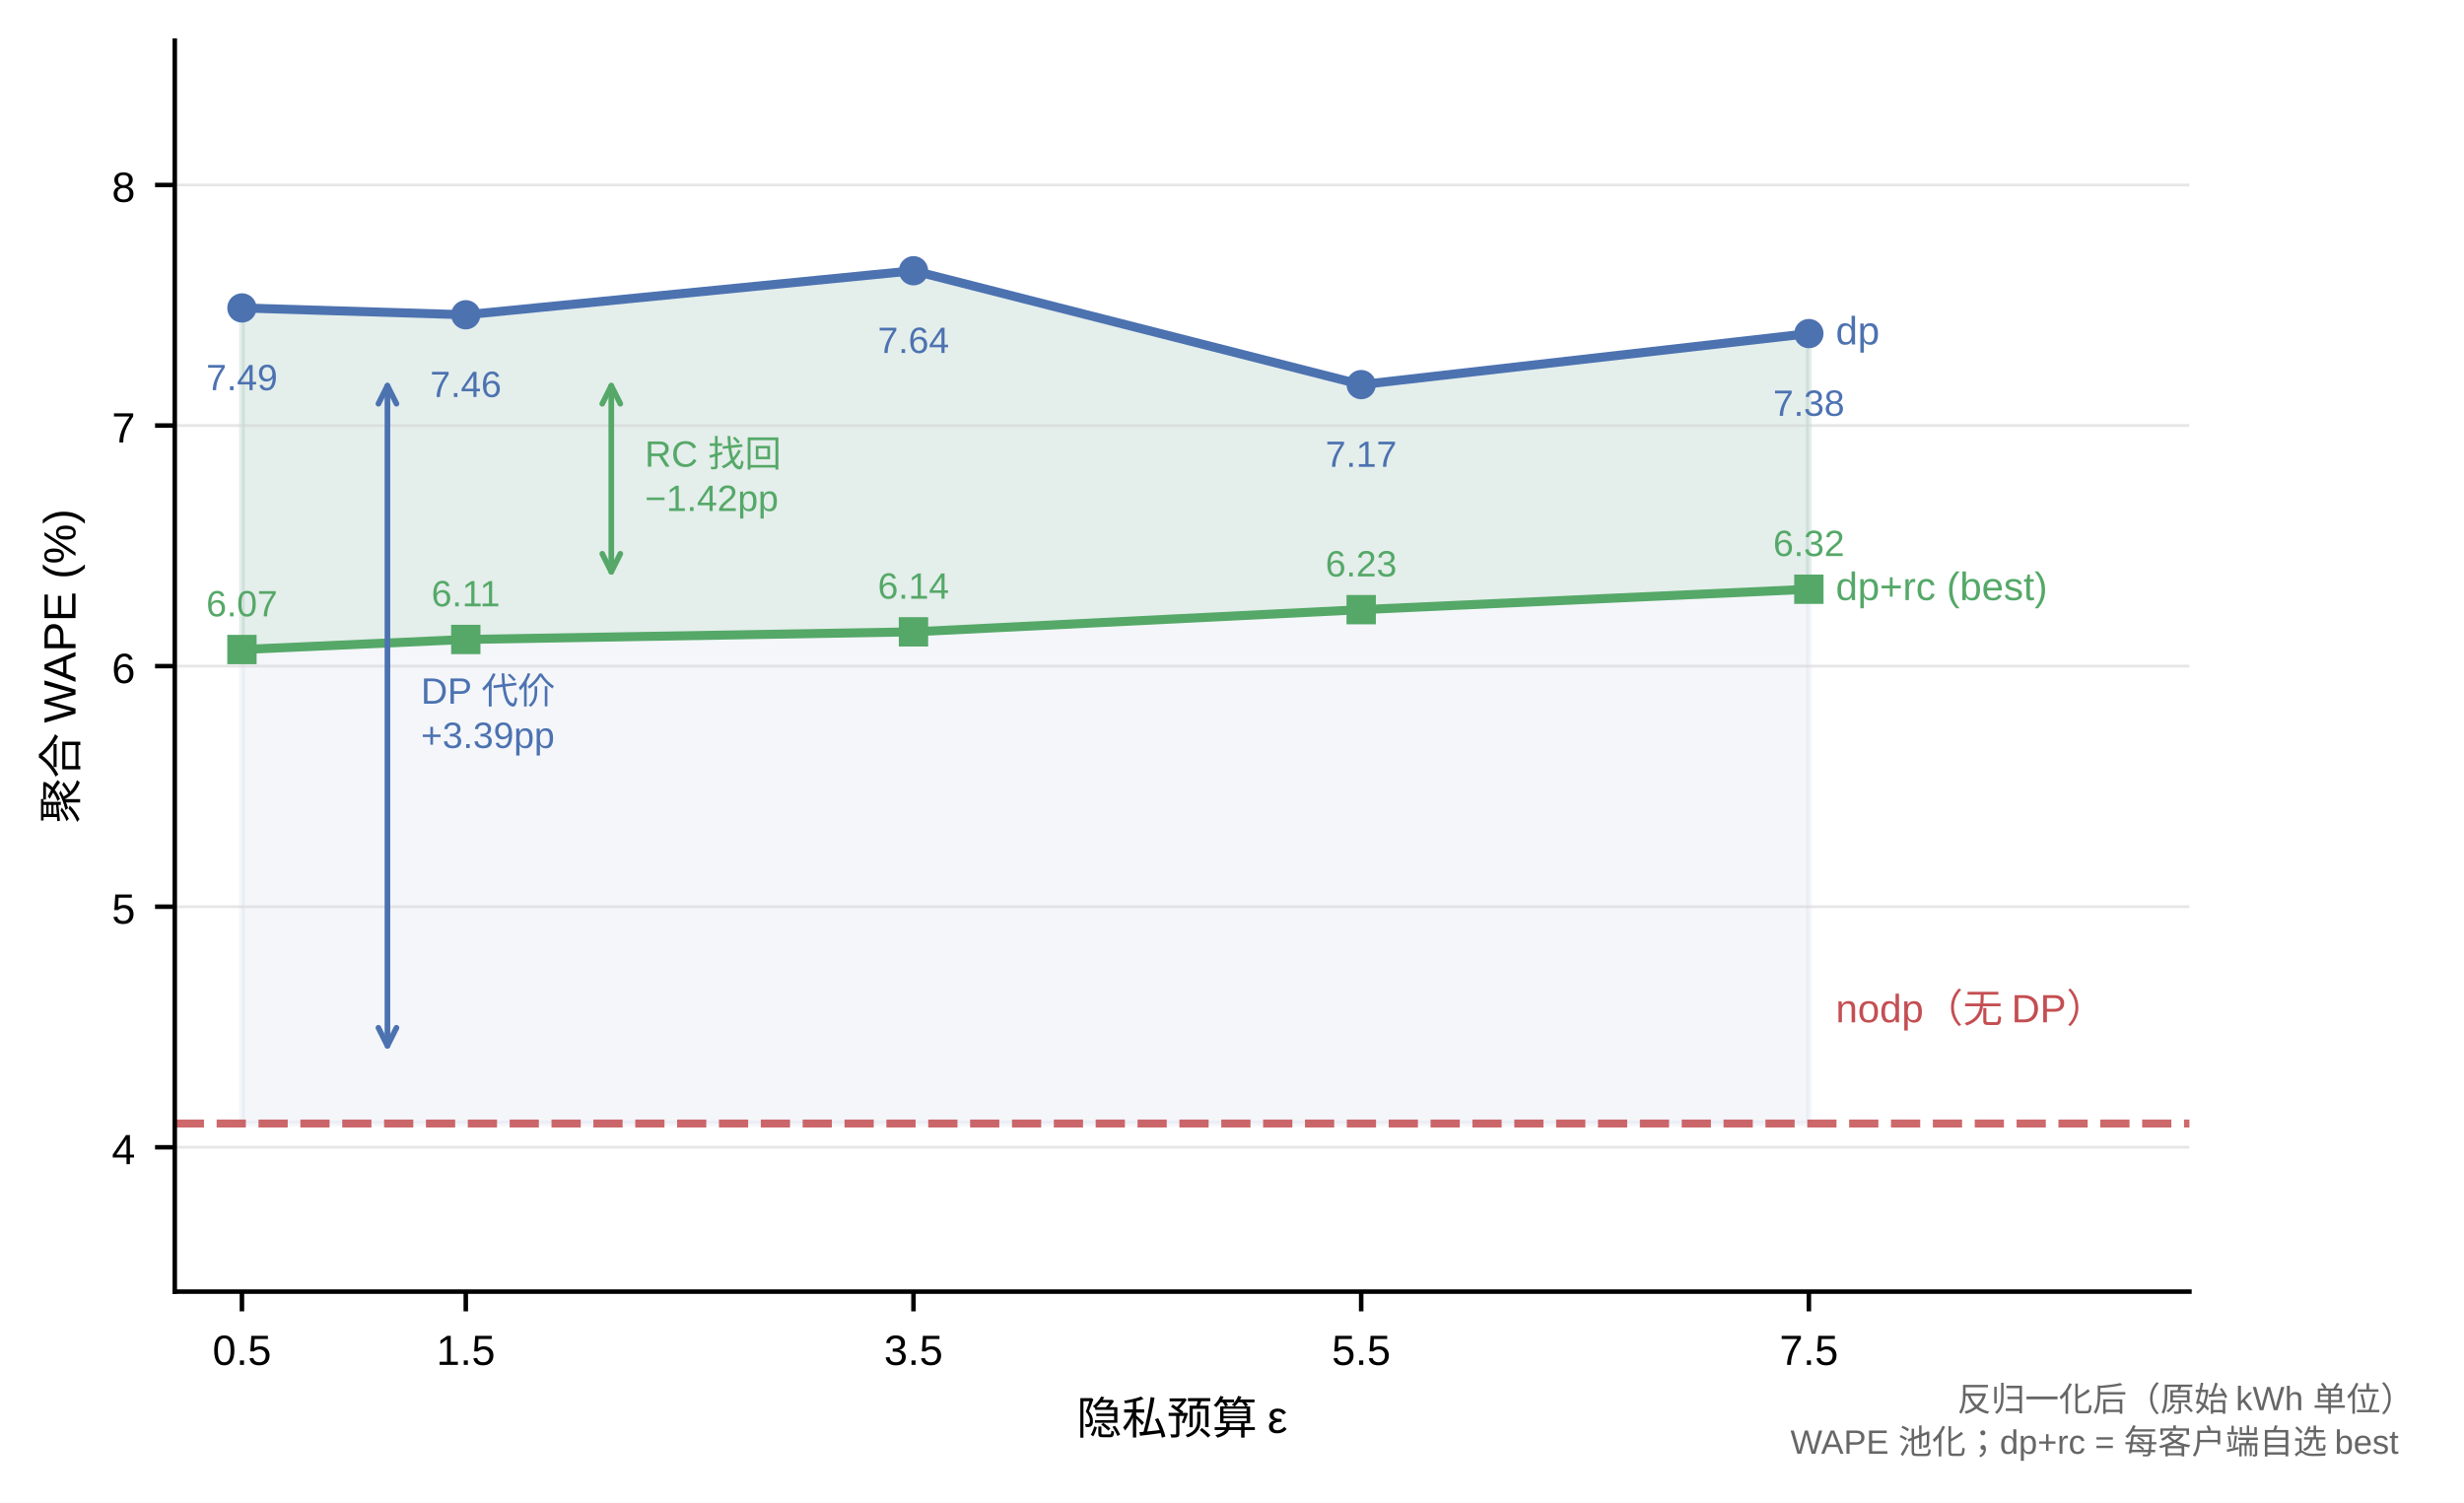
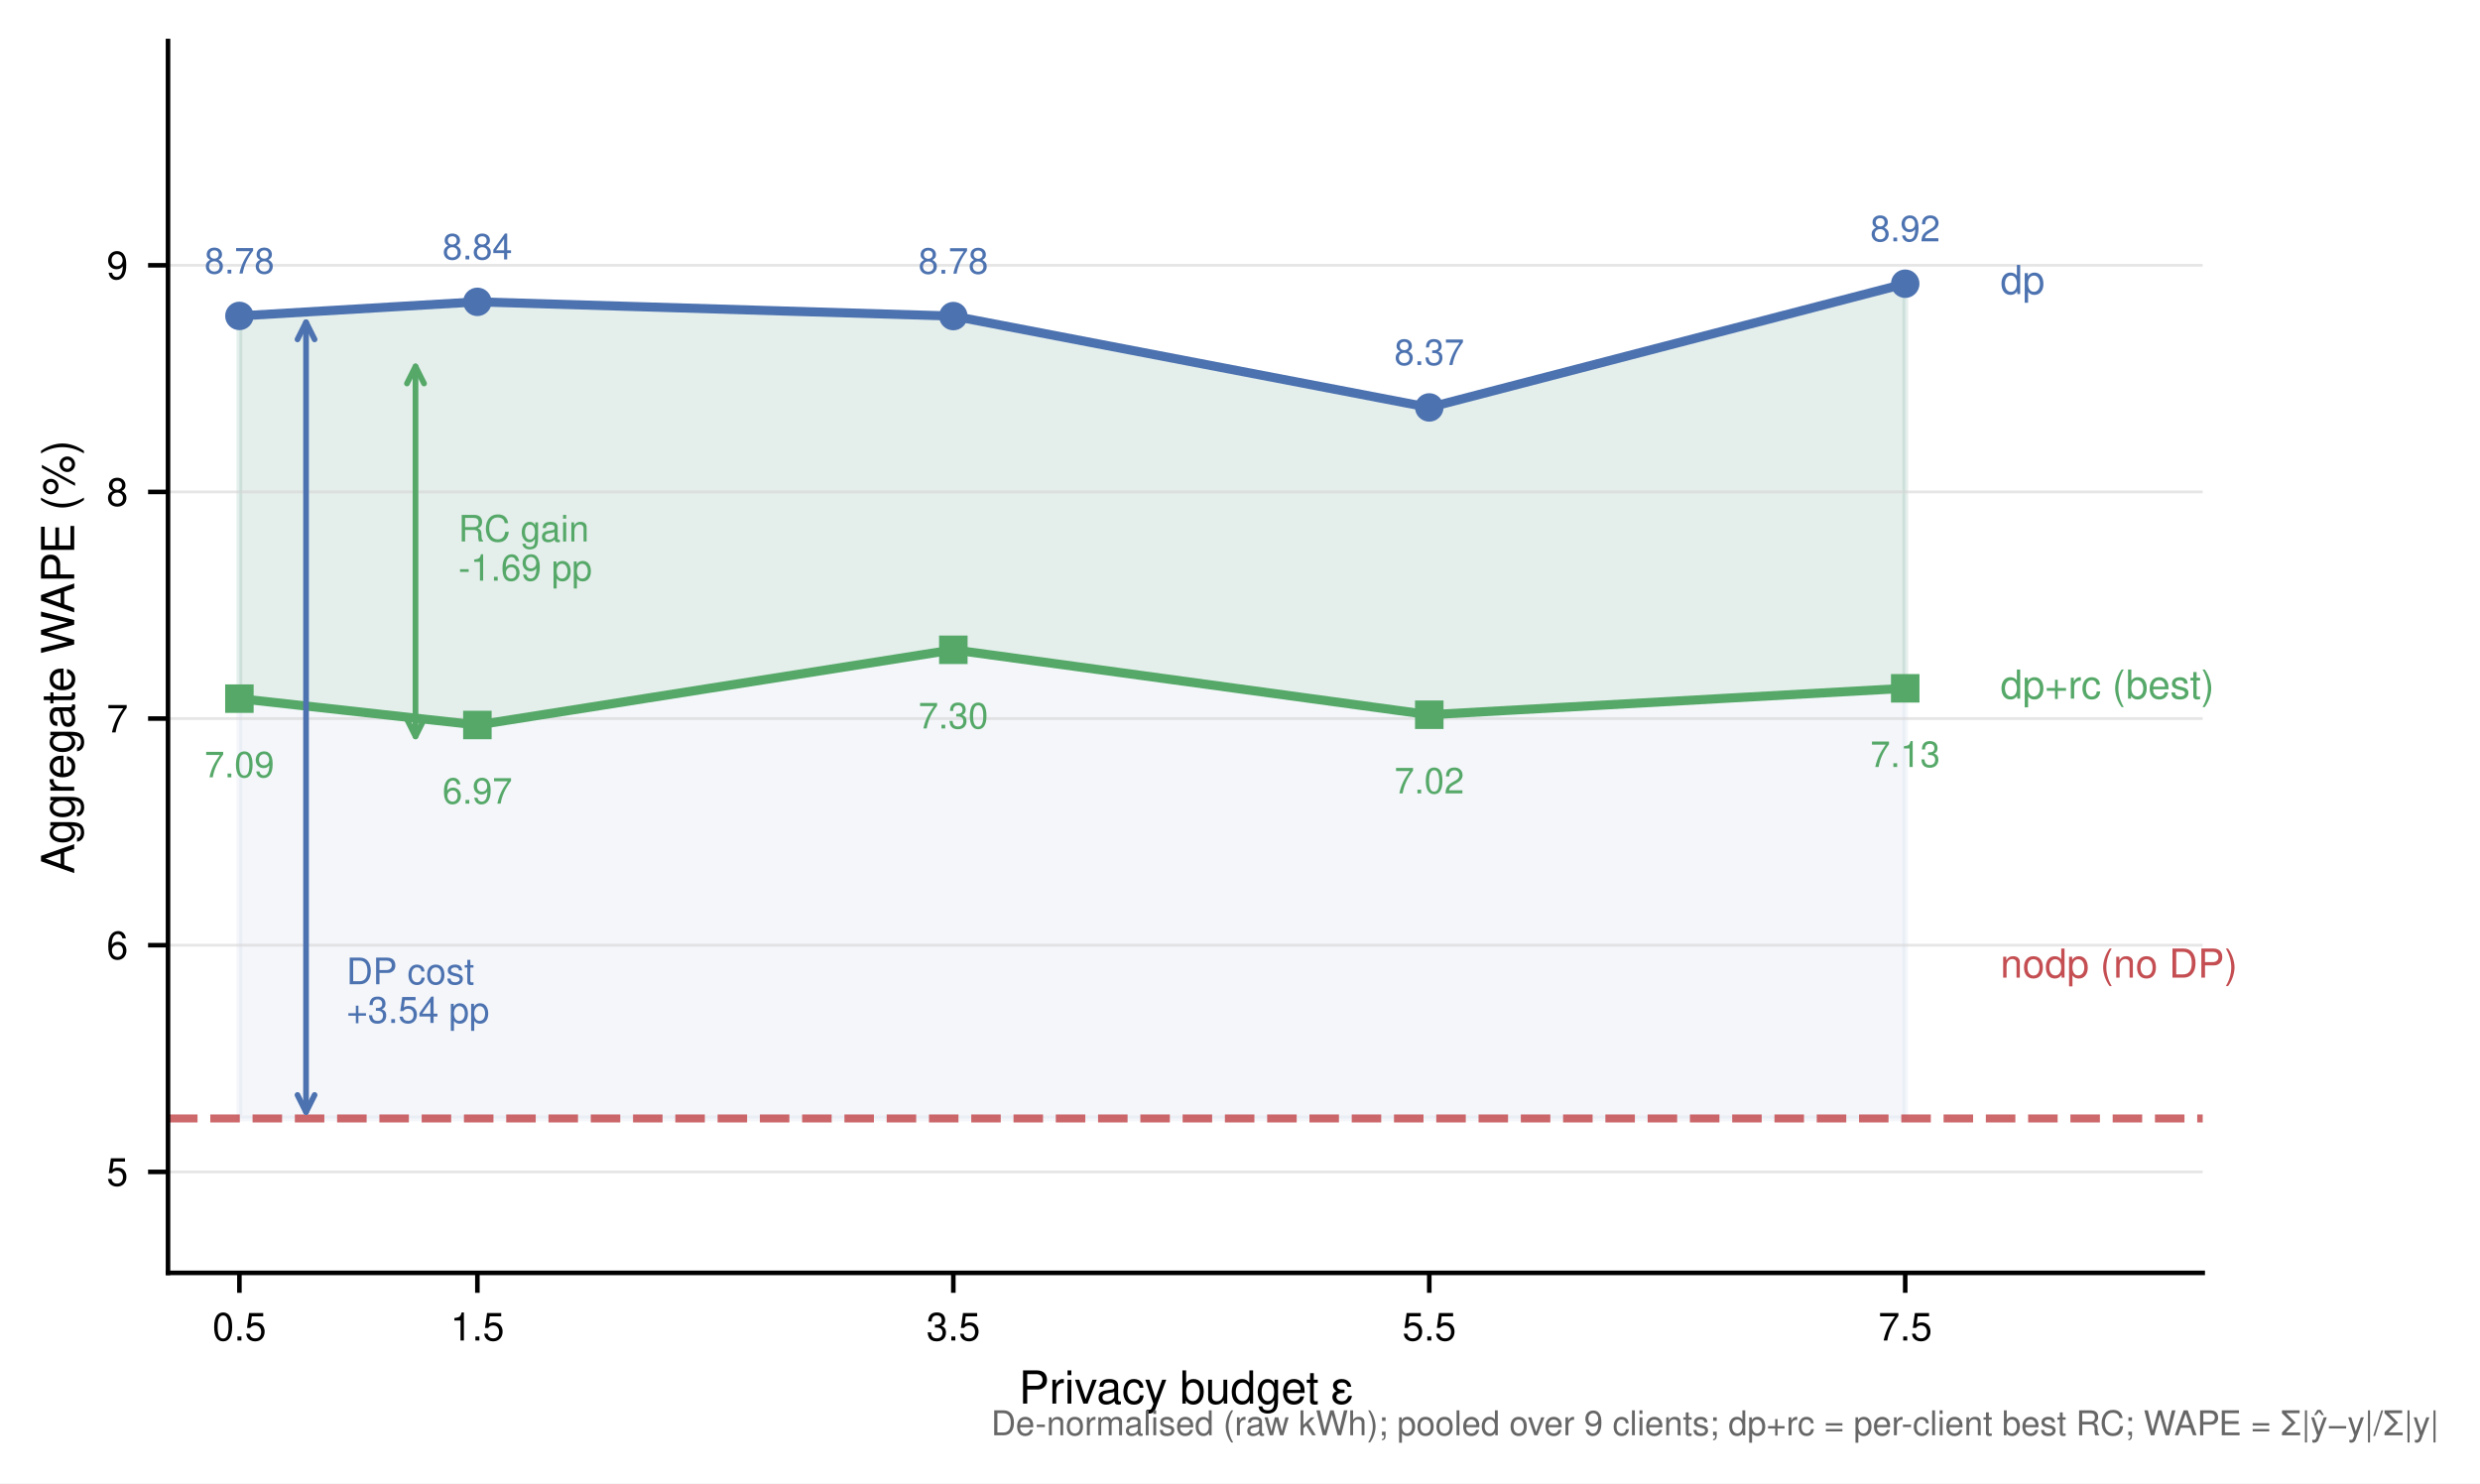
- <svg xmlns="http://www.w3.org/2000/svg" xmlns:xlink="http://www.w3.org/1999/xlink" width="436.774pt" height="266.4pt" viewBox="0 0 436.774 266.4" version="1.1">
+ <svg xmlns="http://www.w3.org/2000/svg" xmlns:xlink="http://www.w3.org/1999/xlink" width="435.281pt" height="260.381pt" viewBox="0 0 435.281 260.381" version="1.1">
  <defs>
    <style type="text/css">*{stroke-linejoin: round; stroke-linecap: butt}</style>
  </defs>
  <g id="figure_1">
    <g id="patch_1">
-       <path d="M 0 266.4  L 436.774 266.4  L 436.774 0  L 0 0  z " style="fill: #ffffff" />
+       <path d="M 0 260.381  L 435.281 260.381  L 435.281 0  L 0 0  z " style="fill: #ffffff" />
    </g>
    <g id="axes_1">
      <g id="patch_2">
-         <path d="M 30.982 228.96  L 388.102 228.96  L 388.102 7.2  L 30.982 7.2  z " style="fill: #ffffff" />
-       </g>
-       <g id="FillBetweenPolyCollection_1">
-         <defs>
-           <path id="m75c7fd6b73" d="M 42.886 -211.813  L 42.886 -67.237  L 82.566 -67.237  L 161.926 -67.237  L 241.286 -67.237  L 320.646 -67.237  L 320.646 -207.266  L 320.646 -207.266  L 241.286 -198.222  L 161.926 -218.406  L 82.566 -210.602  L 42.886 -211.813  z " style="stroke: #4c72b0; stroke-opacity: 0.06" />
-         </defs>
-         <g clip-path="url(#pf019c1663c)">
-           <use xlink:href="#m75c7fd6b73" x="0" y="266.4" style="fill: #4c72b0; fill-opacity: 0.06; stroke: #4c72b0; stroke-opacity: 0.06" />
-         </g>
-       </g>
-       <g id="FillBetweenPolyCollection_2">
-         <defs>
-           <path id="m3855eeb194" d="M 42.886 -151.26  L 42.886 -211.813  L 82.566 -210.602  L 161.926 -218.406  L 241.286 -198.222  L 320.646 -207.266  L 320.646 -161.949  L 320.646 -161.949  L 241.286 -158.328  L 161.926 -154.396  L 82.566 -153.045  L 42.886 -151.26  z " style="stroke: #55a868; stroke-opacity: 0.1" />
-         </defs>
-         <g clip-path="url(#pf019c1663c)">
-           <use xlink:href="#m3855eeb194" x="0" y="266.4" style="fill: #55a868; fill-opacity: 0.1; stroke: #55a868; stroke-opacity: 0.1" />
-         </g>
-       </g>
-       <g id="line2d_1">
-         <path d="M 30.982 199.163  L 388.102 199.163  " clip-path="url(#pf019c1663c)" style="fill: none; stroke-dasharray: 5.18,2.24; stroke-dashoffset: 0; stroke: #c44e52; stroke-opacity: 0.85; stroke-width: 1.4" />
+         <path d="M 29.489 223.416  L 386.609 223.416  L 386.609 7.2  L 29.489 7.2  z " style="fill: #ffffff" />
+       </g>
+       <g id="PolyCollection_1">
+         <defs>
+           <path id="mf33b8a2136" d="M 42.019 -204.932  L 42.019 -64.073  L 83.788 -64.073  L 167.325 -64.073  L 250.862 -64.073  L 334.398 -64.073  L 334.398 -210.582  L 334.398 -210.582  L 250.862 -188.869  L 167.325 -204.901  L 83.788 -207.4  L 42.019 -204.932  z " style="stroke: #4c72b0; stroke-opacity: 0.06" />
+         </defs>
+         <g clip-path="url(#p8ea507391c)">
+           <use xlink:href="#mf33b8a2136" x="0" y="260.381" style="fill: #4c72b0; fill-opacity: 0.06; stroke: #4c72b0; stroke-opacity: 0.06" />
+         </g>
+       </g>
+       <g id="PolyCollection_2">
+         <defs>
+           <path id="md1d3a70222" d="M 42.019 -137.754  L 42.019 -204.932  L 83.788 -207.4  L 167.325 -204.901  L 250.862 -188.869  L 334.398 -210.582  L 334.398 -139.565  L 334.398 -139.565  L 250.862 -134.928  L 167.325 -146.327  L 83.788 -133.131  L 42.019 -137.754  z " style="stroke: #55a868; stroke-opacity: 0.1" />
+         </defs>
+         <g clip-path="url(#p8ea507391c)">
+           <use xlink:href="#md1d3a70222" x="0" y="260.381" style="fill: #55a868; fill-opacity: 0.1; stroke: #55a868; stroke-opacity: 0.1" />
+         </g>
      </g>
      <g id="matplotlib.axis_1">
        <g id="xtick_1">
+           <g id="line2d_1">
+             <defs>
+               <path id="m22a931dcec" d="M 0 0  L 0 3.5  " style="stroke: #000000; stroke-width: 0.8" />
+             </defs>
+             <g>
+               <use xlink:href="#m22a931dcec" x="42.019" y="223.416" style="stroke: #000000; stroke-width: 0.8" />
+             </g>
+           </g>
+           <g id="text_1">
+             <text style="font: 6.8px 'Helvetica', 'Arial', 'DejaVu Sans', sans-serif; text-anchor: middle" x="42.019" y="235.283" transform="rotate(-0 42.01946 235.2833)">0.5</text>
+           </g>
+         </g>
+         <g id="xtick_2">
          <g id="line2d_2">
-             <defs>
-               <path id="mce2032672f" d="M 0 0  L 0 3.5  " style="stroke: #000000; stroke-width: 0.8" />
-             </defs>
-             <g>
-               <use xlink:href="#mce2032672f" x="42.886" y="228.96" style="stroke: #000000; stroke-width: 0.8" />
-             </g>
-           </g>
-           <g id="text_1">
-             <text style="font-size: 7.5px; font-family: 'Microsoft YaHei', 'Arial', 'SimHei', 'DejaVu Sans', sans-serif; text-anchor: middle" x="42.886" y="241.955" transform="rotate(-0 42.8858 241.9553)">0.5</text>
-           </g>
-         </g>
-         <g id="xtick_2">
+             <g>
+               <use xlink:href="#m22a931dcec" x="83.788" y="223.416" style="stroke: #000000; stroke-width: 0.8" />
+             </g>
+           </g>
+           <g id="text_2">
+             <text style="font: 6.8px 'Helvetica', 'Arial', 'DejaVu Sans', sans-serif; text-anchor: middle" x="83.788" y="235.283" transform="rotate(-0 83.78789 235.2833)">1.5</text>
+           </g>
+         </g>
+         <g id="xtick_3">
          <g id="line2d_3">
            <g>
-               <use xlink:href="#mce2032672f" x="82.566" y="228.96" style="stroke: #000000; stroke-width: 0.8" />
-             </g>
-           </g>
-           <g id="text_2">
-             <text style="font-size: 7.5px; font-family: 'Microsoft YaHei', 'Arial', 'SimHei', 'DejaVu Sans', sans-serif; text-anchor: middle" x="82.566" y="241.955" transform="rotate(-0 82.5658 241.9553)">1.5</text>
-           </g>
-         </g>
-         <g id="xtick_3">
+               <use xlink:href="#m22a931dcec" x="167.325" y="223.416" style="stroke: #000000; stroke-width: 0.8" />
+             </g>
+           </g>
+           <g id="text_3">
+             <text style="font: 6.8px 'Helvetica', 'Arial', 'DejaVu Sans', sans-serif; text-anchor: middle" x="167.325" y="235.283" transform="rotate(-0 167.3247 235.2833)">3.5</text>
+           </g>
+         </g>
+         <g id="xtick_4">
          <g id="line2d_4">
            <g>
-               <use xlink:href="#mce2032672f" x="161.926" y="228.96" style="stroke: #000000; stroke-width: 0.8" />
-             </g>
-           </g>
-           <g id="text_3">
-             <text style="font-size: 7.5px; font-family: 'Microsoft YaHei', 'Arial', 'SimHei', 'DejaVu Sans', sans-serif; text-anchor: middle" x="161.926" y="241.955" transform="rotate(-0 161.9258 241.9553)">3.5</text>
-           </g>
-         </g>
-         <g id="xtick_4">
+               <use xlink:href="#m22a931dcec" x="250.862" y="223.416" style="stroke: #000000; stroke-width: 0.8" />
+             </g>
+           </g>
+           <g id="text_4">
+             <text style="font: 6.8px 'Helvetica', 'Arial', 'DejaVu Sans', sans-serif; text-anchor: middle" x="250.862" y="235.283" transform="rotate(-0 250.8616 235.2833)">5.5</text>
+           </g>
+         </g>
+         <g id="xtick_5">
          <g id="line2d_5">
            <g>
-               <use xlink:href="#mce2032672f" x="241.286" y="228.96" style="stroke: #000000; stroke-width: 0.8" />
-             </g>
-           </g>
-           <g id="text_4">
-             <text style="font-size: 7.5px; font-family: 'Microsoft YaHei', 'Arial', 'SimHei', 'DejaVu Sans', sans-serif; text-anchor: middle" x="241.286" y="241.955" transform="rotate(-0 241.2858 241.9553)">5.5</text>
-           </g>
-         </g>
-         <g id="xtick_5">
-           <g id="line2d_6">
-             <g>
-               <use xlink:href="#mce2032672f" x="320.646" y="228.96" style="stroke: #000000; stroke-width: 0.8" />
+               <use xlink:href="#m22a931dcec" x="334.398" y="223.416" style="stroke: #000000; stroke-width: 0.8" />
            </g>
          </g>
          <g id="text_5">
-             <text style="font-size: 7.5px; font-family: 'Microsoft YaHei', 'Arial', 'SimHei', 'DejaVu Sans', sans-serif; text-anchor: middle" x="320.646" y="241.955" transform="rotate(-0 320.6458 241.9553)">7.5</text>
+             <text style="font: 6.8px 'Helvetica', 'Arial', 'DejaVu Sans', sans-serif; text-anchor: middle" x="334.398" y="235.283" transform="rotate(-0 334.3984 235.2833)">7.5</text>
          </g>
        </g>
        <g id="text_6">
-           <text style="font-size: 8px; font-family: 'Microsoft YaHei', 'Arial', 'SimHei', 'DejaVu Sans', sans-serif; text-anchor: middle" x="209.542" y="254.215" transform="rotate(-0 209.5418 254.2148)">隐私预算 ε</text>
+           <text style="font: 8px 'Helvetica', 'Arial', 'DejaVu Sans', sans-serif; text-anchor: middle" x="208.049" y="246.361" transform="rotate(-0 208.0489 246.3611)">Privacy budget ε</text>
        </g>
      </g>
      <g id="matplotlib.axis_2">
        <g id="ytick_1">
+           <g id="line2d_6">
+             <path d="M 29.489 205.686  L 386.609 205.686  " clip-path="url(#p8ea507391c)" style="fill: none; stroke: #d6d6d6; stroke-opacity: 0.6; stroke-width: 0.5; stroke-linecap: square" />
+           </g>
          <g id="line2d_7">
-             <path d="M 30.982 203.372  L 388.102 203.372  " clip-path="url(#pf019c1663c)" style="fill: none; stroke: #d6d6d6; stroke-opacity: 0.6; stroke-width: 0.5; stroke-linecap: square" />
-           </g>
+             <defs>
+               <path id="m2bd02adcf9" d="M 0 0  L -3.5 0  " style="stroke: #000000; stroke-width: 0.8" />
+             </defs>
+             <g>
+               <use xlink:href="#m2bd02adcf9" x="29.489" y="205.686" style="stroke: #000000; stroke-width: 0.8" />
+             </g>
+           </g>
+           <g id="text_7">
+             <text style="font: 6.8px 'Helvetica', 'Arial', 'DejaVu Sans', sans-serif; text-anchor: end" x="22.489" y="208.119" transform="rotate(-0 22.48894 208.1195)">5</text>
+           </g>
+         </g>
+         <g id="ytick_2">
          <g id="line2d_8">
-             <defs>
-               <path id="m10b17f564d" d="M 0 0  L -3.5 0  " style="stroke: #000000; stroke-width: 0.8" />
-             </defs>
-             <g>
-               <use xlink:href="#m10b17f564d" x="30.982" y="203.372" style="stroke: #000000; stroke-width: 0.8" />
-             </g>
-           </g>
-           <g id="text_7">
-             <text style="font-size: 7.5px; font-family: 'Microsoft YaHei', 'Arial', 'SimHei', 'DejaVu Sans', sans-serif; text-anchor: end" x="23.982" y="206.37" transform="rotate(-0 23.9818 206.37)">4</text>
-           </g>
-         </g>
-         <g id="ytick_2">
+             <path d="M 29.489 165.904  L 386.609 165.904  " clip-path="url(#p8ea507391c)" style="fill: none; stroke: #d6d6d6; stroke-opacity: 0.6; stroke-width: 0.5; stroke-linecap: square" />
+           </g>
          <g id="line2d_9">
-             <path d="M 30.982 160.726  L 388.102 160.726  " clip-path="url(#pf019c1663c)" style="fill: none; stroke: #d6d6d6; stroke-opacity: 0.6; stroke-width: 0.5; stroke-linecap: square" />
-           </g>
+             <g>
+               <use xlink:href="#m2bd02adcf9" x="29.489" y="165.904" style="stroke: #000000; stroke-width: 0.8" />
+             </g>
+           </g>
+           <g id="text_8">
+             <text style="font: 6.8px 'Helvetica', 'Arial', 'DejaVu Sans', sans-serif; text-anchor: end" x="22.489" y="168.338" transform="rotate(-0 22.48894 168.3379)">6</text>
+           </g>
+         </g>
+         <g id="ytick_3">
          <g id="line2d_10">
-             <g>
-               <use xlink:href="#m10b17f564d" x="30.982" y="160.726" style="stroke: #000000; stroke-width: 0.8" />
-             </g>
-           </g>
-           <g id="text_8">
-             <text style="font-size: 7.5px; font-family: 'Microsoft YaHei', 'Arial', 'SimHei', 'DejaVu Sans', sans-serif; text-anchor: end" x="23.982" y="163.724" transform="rotate(-0 23.9818 163.7238)">5</text>
-           </g>
-         </g>
-         <g id="ytick_3">
+             <path d="M 29.489 126.123  L 386.609 126.123  " clip-path="url(#p8ea507391c)" style="fill: none; stroke: #d6d6d6; stroke-opacity: 0.6; stroke-width: 0.5; stroke-linecap: square" />
+           </g>
          <g id="line2d_11">
-             <path d="M 30.982 118.08  L 388.102 118.08  " clip-path="url(#pf019c1663c)" style="fill: none; stroke: #d6d6d6; stroke-opacity: 0.6; stroke-width: 0.5; stroke-linecap: square" />
-           </g>
+             <g>
+               <use xlink:href="#m2bd02adcf9" x="29.489" y="126.123" style="stroke: #000000; stroke-width: 0.8" />
+             </g>
+           </g>
+           <g id="text_9">
+             <text style="font: 6.8px 'Helvetica', 'Arial', 'DejaVu Sans', sans-serif; text-anchor: end" x="22.489" y="128.556" transform="rotate(-0 22.48894 128.5563)">7</text>
+           </g>
+         </g>
+         <g id="ytick_4">
          <g id="line2d_12">
-             <g>
-               <use xlink:href="#m10b17f564d" x="30.982" y="118.08" style="stroke: #000000; stroke-width: 0.8" />
-             </g>
-           </g>
-           <g id="text_9">
-             <text style="font-size: 7.5px; font-family: 'Microsoft YaHei', 'Arial', 'SimHei', 'DejaVu Sans', sans-serif; text-anchor: end" x="23.982" y="121.078" transform="rotate(-0 23.9818 121.0777)">6</text>
-           </g>
-         </g>
-         <g id="ytick_4">
+             <path d="M 29.489 86.341  L 386.609 86.341  " clip-path="url(#p8ea507391c)" style="fill: none; stroke: #d6d6d6; stroke-opacity: 0.6; stroke-width: 0.5; stroke-linecap: square" />
+           </g>
          <g id="line2d_13">
-             <path d="M 30.982 75.434  L 388.102 75.434  " clip-path="url(#pf019c1663c)" style="fill: none; stroke: #d6d6d6; stroke-opacity: 0.6; stroke-width: 0.5; stroke-linecap: square" />
-           </g>
+             <g>
+               <use xlink:href="#m2bd02adcf9" x="29.489" y="86.341" style="stroke: #000000; stroke-width: 0.8" />
+             </g>
+           </g>
+           <g id="text_10">
+             <text style="font: 6.8px 'Helvetica', 'Arial', 'DejaVu Sans', sans-serif; text-anchor: end" x="22.489" y="88.775" transform="rotate(-0 22.48894 88.77473)">8</text>
+           </g>
+         </g>
+         <g id="ytick_5">
          <g id="line2d_14">
-             <g>
-               <use xlink:href="#m10b17f564d" x="30.982" y="75.434" style="stroke: #000000; stroke-width: 0.8" />
-             </g>
-           </g>
-           <g id="text_10">
-             <text style="font-size: 7.5px; font-family: 'Microsoft YaHei', 'Arial', 'SimHei', 'DejaVu Sans', sans-serif; text-anchor: end" x="23.982" y="78.432" transform="rotate(-0 23.9818 78.4315)">7</text>
-           </g>
-         </g>
-         <g id="ytick_5">
+             <path d="M 29.489 46.559  L 386.609 46.559  " clip-path="url(#p8ea507391c)" style="fill: none; stroke: #d6d6d6; stroke-opacity: 0.6; stroke-width: 0.5; stroke-linecap: square" />
+           </g>
          <g id="line2d_15">
-             <path d="M 30.982 32.788  L 388.102 32.788  " clip-path="url(#pf019c1663c)" style="fill: none; stroke: #d6d6d6; stroke-opacity: 0.6; stroke-width: 0.5; stroke-linecap: square" />
-           </g>
-           <g id="line2d_16">
-             <g>
-               <use xlink:href="#m10b17f564d" x="30.982" y="32.788" style="stroke: #000000; stroke-width: 0.8" />
+             <g>
+               <use xlink:href="#m2bd02adcf9" x="29.489" y="46.559" style="stroke: #000000; stroke-width: 0.8" />
            </g>
          </g>
          <g id="text_11">
-             <text style="font-size: 7.5px; font-family: 'Microsoft YaHei', 'Arial', 'SimHei', 'DejaVu Sans', sans-serif; text-anchor: end" x="23.982" y="35.785" transform="rotate(-0 23.9818 35.78535)">8</text>
+             <text style="font: 6.8px 'Helvetica', 'Arial', 'DejaVu Sans', sans-serif; text-anchor: end" x="22.489" y="48.993" transform="rotate(-0 22.48894 48.99315)">9</text>
          </g>
        </g>
        <g id="text_12">
-           <text style="font-size: 8px; font-family: 'Microsoft YaHei', 'Arial', 'SimHei', 'DejaVu Sans', sans-serif; text-anchor: middle" x="13.595" y="118.08" transform="rotate(-90 13.595 118.08)">聚合 WAPE (%)</text>
-         </g>
+           <text style="font: 8px 'Helvetica', 'Arial', 'DejaVu Sans', sans-serif; text-anchor: middle" x="13.024" y="115.308" transform="rotate(-90 13.02375 115.308)">Aggregate WAPE (%)</text>
+         </g>
+       </g>
+       <g id="line2d_16">
+         <path d="M 29.489 196.308  L 386.609 196.308  " clip-path="url(#p8ea507391c)" style="fill: none; stroke-dasharray: 5.18,2.24; stroke-dashoffset: 0; stroke: #c44e52; stroke-opacity: 0.85; stroke-width: 1.4" />
      </g>
      <g id="patch_3">
-         <path d="M 30.982 228.96  L 30.982 7.2  " style="fill: none; stroke: #000000; stroke-width: 0.8; stroke-linejoin: miter; stroke-linecap: square" />
+         <path d="M 29.489 223.416  L 29.489 7.2  " style="fill: none; stroke: #000000; stroke-width: 0.8; stroke-linejoin: miter; stroke-linecap: square" />
      </g>
      <g id="patch_4">
-         <path d="M 30.982 228.96  L 388.102 228.96  " style="fill: none; stroke: #000000; stroke-width: 0.8; stroke-linejoin: miter; stroke-linecap: square" />
+         <path d="M 29.489 223.416  L 386.609 223.416  " style="fill: none; stroke: #000000; stroke-width: 0.8; stroke-linejoin: miter; stroke-linecap: square" />
      </g>
      <g id="line2d_17">
-         <path d="M 42.886 54.587  L 82.566 55.798  L 161.926 47.994  L 241.286 68.178  L 320.646 59.134  " clip-path="url(#pf019c1663c)" style="fill: none; stroke: #4c72b0; stroke-width: 1.6; stroke-linecap: square" />
-         <defs>
-           <path id="md5b0cb0500" d="M 0 2.1  C 0.557 2.1 1.091 1.879 1.485 1.485  C 1.879 1.091 2.1 0.557 2.1 0  C 2.1 -0.557 1.879 -1.091 1.485 -1.485  C 1.091 -1.879 0.557 -2.1 0 -2.1  C -0.557 -2.1 -1.091 -1.879 -1.485 -1.485  C -1.879 -1.091 -2.1 -0.557 -2.1 0  C -2.1 0.557 -1.879 1.091 -1.485 1.485  C -1.091 1.879 -0.557 2.1 0 2.1  z " style="stroke: #4c72b0" />
-         </defs>
-         <g clip-path="url(#pf019c1663c)">
-           <use xlink:href="#md5b0cb0500" x="42.886" y="54.587" style="fill: #4c72b0; stroke: #4c72b0" />
-           <use xlink:href="#md5b0cb0500" x="82.566" y="55.798" style="fill: #4c72b0; stroke: #4c72b0" />
-           <use xlink:href="#md5b0cb0500" x="161.926" y="47.994" style="fill: #4c72b0; stroke: #4c72b0" />
-           <use xlink:href="#md5b0cb0500" x="241.286" y="68.178" style="fill: #4c72b0; stroke: #4c72b0" />
-           <use xlink:href="#md5b0cb0500" x="320.646" y="59.134" style="fill: #4c72b0; stroke: #4c72b0" />
+         <path d="M 42.019 55.449  L 83.788 52.98  L 167.325 55.479  L 250.862 71.512  L 334.398 49.798  " clip-path="url(#p8ea507391c)" style="fill: none; stroke: #4c72b0; stroke-width: 1.6; stroke-linecap: square" />
+         <defs>
+           <path id="m53ed228c9d" d="M 0 2  C 0.53 2 1.039 1.789 1.414 1.414  C 1.789 1.039 2 0.53 2 0  C 2 -0.53 1.789 -1.039 1.414 -1.414  C 1.039 -1.789 0.53 -2 0 -2  C -0.53 -2 -1.039 -1.789 -1.414 -1.414  C -1.789 -1.039 -2 -0.53 -2 0  C -2 0.53 -1.789 1.039 -1.414 1.414  C -1.039 1.789 -0.53 2 0 2  z " style="stroke: #4c72b0" />
+         </defs>
+         <g clip-path="url(#p8ea507391c)">
+           <use xlink:href="#m53ed228c9d" x="42.019" y="55.449" style="fill: #4c72b0; stroke: #4c72b0" />
+           <use xlink:href="#m53ed228c9d" x="83.788" y="52.98" style="fill: #4c72b0; stroke: #4c72b0" />
+           <use xlink:href="#m53ed228c9d" x="167.325" y="55.479" style="fill: #4c72b0; stroke: #4c72b0" />
+           <use xlink:href="#m53ed228c9d" x="250.862" y="71.512" style="fill: #4c72b0; stroke: #4c72b0" />
+           <use xlink:href="#m53ed228c9d" x="334.398" y="49.798" style="fill: #4c72b0; stroke: #4c72b0" />
        </g>
      </g>
      <g id="line2d_18">
-         <path d="M 42.886 115.14  L 82.566 113.355  L 161.926 112.004  L 241.286 108.072  L 320.646 104.451  " clip-path="url(#pf019c1663c)" style="fill: none; stroke: #55a868; stroke-width: 1.6; stroke-linecap: square" />
-         <defs>
-           <path id="m6e36601d38" d="M -2.1 2.1  L 2.1 2.1  L 2.1 -2.1  L -2.1 -2.1  z " style="stroke: #55a868; stroke-linejoin: miter" />
-         </defs>
-         <g clip-path="url(#pf019c1663c)">
-           <use xlink:href="#m6e36601d38" x="42.886" y="115.14" style="fill: #55a868; stroke: #55a868; stroke-linejoin: miter" />
-           <use xlink:href="#m6e36601d38" x="82.566" y="113.355" style="fill: #55a868; stroke: #55a868; stroke-linejoin: miter" />
-           <use xlink:href="#m6e36601d38" x="161.926" y="112.004" style="fill: #55a868; stroke: #55a868; stroke-linejoin: miter" />
-           <use xlink:href="#m6e36601d38" x="241.286" y="108.072" style="fill: #55a868; stroke: #55a868; stroke-linejoin: miter" />
-           <use xlink:href="#m6e36601d38" x="320.646" y="104.451" style="fill: #55a868; stroke: #55a868; stroke-linejoin: miter" />
+         <path d="M 42.019 122.627  L 83.788 127.25  L 167.325 114.054  L 250.862 125.452  L 334.398 120.815  " clip-path="url(#p8ea507391c)" style="fill: none; stroke: #55a868; stroke-width: 1.6; stroke-linecap: square" />
+         <defs>
+           <path id="m541afb2302" d="M -2 2  L 2 2  L 2 -2  L -2 -2  z " style="stroke: #55a868; stroke-linejoin: miter" />
+         </defs>
+         <g clip-path="url(#p8ea507391c)">
+           <use xlink:href="#m541afb2302" x="42.019" y="122.627" style="fill: #55a868; stroke: #55a868; stroke-linejoin: miter" />
+           <use xlink:href="#m541afb2302" x="83.788" y="127.25" style="fill: #55a868; stroke: #55a868; stroke-linejoin: miter" />
+           <use xlink:href="#m541afb2302" x="167.325" y="114.054" style="fill: #55a868; stroke: #55a868; stroke-linejoin: miter" />
+           <use xlink:href="#m541afb2302" x="250.862" y="125.452" style="fill: #55a868; stroke: #55a868; stroke-linejoin: miter" />
+           <use xlink:href="#m541afb2302" x="334.398" y="120.815" style="fill: #55a868; stroke: #55a868; stroke-linejoin: miter" />
        </g>
      </g>
      <g id="text_13">
-         <text style="font-size: 7px; font-family: 'Microsoft YaHei', 'Arial', 'SimHei', 'DejaVu Sans', sans-serif; text-anchor: start; fill: #c44e52" x="325.407" y="181.218" transform="rotate(-0 325.4074 181.2177)">nodp（无 DP）</text>
+         <text style="fill: #4c72b0; font: 6.3px 'Helvetica', 'Arial', 'DejaVu Sans', sans-serif; text-anchor: middle" x="42.019" y="48.001" transform="rotate(-0 42.01946 48.00071)">8.78</text>
      </g>
      <g id="text_14">
-         <text style="font-size: 7px; font-family: 'Microsoft YaHei', 'Arial', 'SimHei', 'DejaVu Sans', sans-serif; text-anchor: start; fill: #4c72b0" x="325.407" y="61.061" transform="rotate(-0 325.4074 61.0615)">dp</text>
+         <text style="fill: #4c72b0; font: 6.3px 'Helvetica', 'Arial', 'DejaVu Sans', sans-serif; text-anchor: middle" x="83.788" y="45.532" transform="rotate(-0 83.78789 45.53205)">8.84</text>
      </g>
      <g id="text_15">
-         <text style="font-size: 7px; font-family: 'Microsoft YaHei', 'Arial', 'SimHei', 'DejaVu Sans', sans-serif; text-anchor: start; fill: #55a868" x="325.407" y="106.379" transform="rotate(-0 325.4074 106.379)">dp+rc (best)</text>
+         <text style="fill: #4c72b0; font: 6.3px 'Helvetica', 'Arial', 'DejaVu Sans', sans-serif; text-anchor: middle" x="167.325" y="48.031" transform="rotate(-0 167.3247 48.03124)">8.78</text>
      </g>
      <g id="text_16">
-         <text style="font-size: 6.5px; font-family: 'Microsoft YaHei', 'Arial', 'SimHei', 'DejaVu Sans', sans-serif; text-anchor: middle; fill: #4c72b0" x="42.886" y="69.165" transform="rotate(-0 42.8858 69.16512)">7.49</text>
+         <text style="fill: #4c72b0; font: 6.3px 'Helvetica', 'Arial', 'DejaVu Sans', sans-serif; text-anchor: middle" x="250.862" y="64.063" transform="rotate(-0 250.8616 64.06327)">8.37</text>
      </g>
      <g id="text_17">
-         <text style="font-size: 6.5px; font-family: 'Microsoft YaHei', 'Arial', 'SimHei', 'DejaVu Sans', sans-serif; text-anchor: middle; fill: #4c72b0" x="82.566" y="70.376" transform="rotate(-0 82.5658 70.37574)">7.46</text>
+         <text style="fill: #4c72b0; font: 6.3px 'Helvetica', 'Arial', 'DejaVu Sans', sans-serif; text-anchor: middle" x="334.398" y="42.35" transform="rotate(-0 334.3984 42.35008)">8.92</text>
      </g>
      <g id="text_18">
-         <text style="font-size: 6.5px; font-family: 'Microsoft YaHei', 'Arial', 'SimHei', 'DejaVu Sans', sans-serif; text-anchor: middle; fill: #4c72b0" x="161.926" y="62.572" transform="rotate(-0 161.9258 62.57203)">7.64</text>
+         <text style="fill: #55a868; font: 6.3px 'Helvetica', 'Arial', 'DejaVu Sans', sans-serif; text-anchor: middle" x="42.019" y="136.43" transform="rotate(-0 42.01946 136.4302)">7.09</text>
      </g>
      <g id="text_19">
-         <text style="font-size: 6.5px; font-family: 'Microsoft YaHei', 'Arial', 'SimHei', 'DejaVu Sans', sans-serif; text-anchor: middle; fill: #4c72b0" x="241.286" y="82.756" transform="rotate(-0 241.2858 82.7557)">7.17</text>
+         <text style="fill: #55a868; font: 6.3px 'Helvetica', 'Arial', 'DejaVu Sans', sans-serif; text-anchor: middle" x="83.788" y="141.053" transform="rotate(-0 83.78789 141.0534)">6.97</text>
      </g>
      <g id="text_20">
-         <text style="font-size: 6.5px; font-family: 'Microsoft YaHei', 'Arial', 'SimHei', 'DejaVu Sans', sans-serif; text-anchor: middle; fill: #4c72b0" x="320.646" y="73.712" transform="rotate(-0 320.6458 73.71186)">7.38</text>
+         <text style="fill: #55a868; font: 6.3px 'Helvetica', 'Arial', 'DejaVu Sans', sans-serif; text-anchor: middle" x="167.325" y="127.858" transform="rotate(-0 167.3247 127.8579)">7.30</text>
      </g>
      <g id="text_21">
-         <text style="font-size: 6.5px; font-family: 'Microsoft YaHei', 'Arial', 'SimHei', 'DejaVu Sans', sans-serif; text-anchor: middle; fill: #55a868" x="42.886" y="109.26" transform="rotate(-0 42.8858 109.2599)">6.07</text>
+         <text style="fill: #55a868; font: 6.3px 'Helvetica', 'Arial', 'DejaVu Sans', sans-serif; text-anchor: middle" x="250.862" y="139.256" transform="rotate(-0 250.8616 139.2561)">7.02</text>
      </g>
      <g id="text_22">
-         <text style="font-size: 6.5px; font-family: 'Microsoft YaHei', 'Arial', 'SimHei', 'DejaVu Sans', sans-serif; text-anchor: middle; fill: #55a868" x="82.566" y="107.474" transform="rotate(-0 82.5658 107.4741)">6.11</text>
+         <text style="fill: #55a868; font: 6.3px 'Helvetica', 'Arial', 'DejaVu Sans', sans-serif; text-anchor: middle" x="334.398" y="134.619" transform="rotate(-0 334.3984 134.6191)">7.13</text>
      </g>
      <g id="text_23">
-         <text style="font-size: 6.5px; font-family: 'Microsoft YaHei', 'Arial', 'SimHei', 'DejaVu Sans', sans-serif; text-anchor: middle; fill: #55a868" x="161.926" y="106.124" transform="rotate(-0 161.9258 106.1239)">6.14</text>
+         <text style="fill: #c44e52; font: 7px 'Helvetica', 'Arial', 'DejaVu Sans', sans-serif; text-anchor: start" x="351.106" y="171.599" transform="rotate(-0 351.1058 171.5992)">nodp (no DP)</text>
      </g>
      <g id="text_24">
-         <text style="font-size: 6.5px; font-family: 'Microsoft YaHei', 'Arial', 'SimHei', 'DejaVu Sans', sans-serif; text-anchor: middle; fill: #55a868" x="241.286" y="102.191" transform="rotate(-0 241.2858 102.1914)">6.23</text>
+         <text style="fill: #4c72b0; font: 7px 'Helvetica', 'Arial', 'DejaVu Sans', sans-serif; text-anchor: start" x="351.106" y="51.608" transform="rotate(-0 351.1058 51.60793)">dp</text>
      </g>
      <g id="text_25">
-         <text style="font-size: 6.5px; font-family: 'Microsoft YaHei', 'Arial', 'SimHei', 'DejaVu Sans', sans-serif; text-anchor: middle; fill: #55a868" x="320.646" y="98.571" transform="rotate(-0 320.6458 98.57081)">6.32</text>
+         <text style="fill: #55a868; font: 7px 'Helvetica', 'Arial', 'DejaVu Sans', sans-serif; text-anchor: start" x="351.106" y="122.627" transform="rotate(-0 351.1058 122.6267)">dp+rc (best)</text>
      </g>
      <g id="patch_5">
-         <path d="M 68.678 185.387  Q 68.678 126.878 68.678 68.369  " style="fill: none; stroke: #4c72b0; stroke-linecap: round" />
-         <path d="M 70.278 182.187  L 68.678 185.387  L 67.078 182.187  " style="fill: none; stroke: #4c72b0; stroke-linecap: round" />
-         <path d="M 67.078 71.569  L 68.678 68.369  L 70.278 71.569  " style="fill: none; stroke: #4c72b0; stroke-linecap: round" />
+         <path d="M 53.715 195.19  Q 53.715 125.878 53.715 56.567  " style="fill: none; stroke: #4c72b0; stroke-linecap: round" />
+         <path d="M 55.215 192.19  L 53.715 195.19  L 52.215 192.19  " style="fill: none; stroke: #4c72b0; stroke-linecap: round" />
+         <path d="M 52.215 59.567  L 53.715 56.567  L 55.215 59.567  " style="fill: none; stroke: #4c72b0; stroke-linecap: round" />
      </g>
      <g id="text_26">
-         <text style="font-size: 6.5px; font-family: 'Microsoft YaHei', 'Arial', 'SimHei', 'DejaVu Sans', sans-serif; fill: #4c72b0" transform="translate(74.6298 124.7398)">DP 代价</text>
-         <text style="font-size: 6.5px; font-family: 'Microsoft YaHei', 'Arial', 'SimHei', 'DejaVu Sans', sans-serif; fill: #4c72b0" transform="translate(74.6298 132.5907)">+3.39pp</text>
+         <text style="fill: #4c72b0; font: 6.4px 'Helvetica', 'Arial', 'DejaVu Sans', sans-serif" transform="translate(60.81525 172.7537)">DP cost</text>
+         <text style="fill: #4c72b0; font: 6.4px 'Helvetica', 'Arial', 'DejaVu Sans', sans-serif" transform="translate(60.81525 179.5457)">+3.54 pp</text>
      </g>
      <g id="patch_6">
-         <path d="M 108.358 101.364  Q 108.358 84.867 108.358 68.371  " style="fill: none; stroke: #55a868; stroke-linecap: round" />
-         <path d="M 109.958 98.164  L 108.358 101.364  L 106.758 98.164  " style="fill: none; stroke: #55a868; stroke-linecap: round" />
-         <path d="M 106.758 71.571  L 108.358 68.371  L 109.958 71.571  " style="fill: none; stroke: #55a868; stroke-linecap: round" />
+         <path d="M 72.928 129.254  Q 72.928 96.783 72.928 64.312  " style="fill: none; stroke: #55a868; stroke-linecap: round" />
+         <path d="M 74.428 126.254  L 72.928 129.254  L 71.428 126.254  " style="fill: none; stroke: #55a868; stroke-linecap: round" />
+         <path d="M 71.428 67.312  L 72.928 64.312  L 74.428 67.312  " style="fill: none; stroke: #55a868; stroke-linecap: round" />
      </g>
      <g id="text_27">
-         <text style="font-size: 6.5px; font-family: 'Microsoft YaHei', 'Arial', 'SimHei', 'DejaVu Sans', sans-serif; fill: #55a868" transform="translate(114.3098 82.72827)">RC 找回</text>
-         <text style="font-size: 6.5px; font-family: 'Microsoft YaHei', 'Arial', 'SimHei', 'DejaVu Sans', sans-serif; fill: #55a868" transform="translate(114.3098 90.57926)">−1.42pp</text>
+         <text style="fill: #55a868; font: 6.4px 'Helvetica', 'Arial', 'DejaVu Sans', sans-serif" transform="translate(80.44641 95.04293)">RC gain</text>
+         <text style="fill: #55a868; font: 6.4px 'Helvetica', 'Arial', 'DejaVu Sans', sans-serif" transform="translate(80.44641 101.9099)">-1.69 pp</text>
      </g>
    </g>
    <g id="text_28">
-       <text style="font-size: 6px; font-family: 'Microsoft YaHei', 'Arial', 'SimHei', 'DejaVu Sans', sans-serif; fill: #666666" transform="translate(346.9557 250.1453)">反归一化后（原始 kWh 单位）</text>
-       <text style="font-size: 6px; font-family: 'Microsoft YaHei', 'Arial', 'SimHei', 'DejaVu Sans', sans-serif; fill: #666666" transform="translate(317.3682 257.7084)">WAPE 池化；dp+rc = 每客户端自选 best</text>
+       <text style="fill: #666666; font: 6px 'Helvetica', 'Arial', 'DejaVu Sans', sans-serif; text-anchor: end" x="428.081" y="251.918" transform="rotate(-0 428.0809 251.918)">De-normalised (raw kWh); pooled over 9 clients; dp+rc = per-client best RC; WAPE = Σ|ŷ−y|/Σ|y|</text>
    </g>
  </g>
  <defs>
-     <clipPath id="pf019c1663c">
-       <rect x="30.982" y="7.2" width="357.12" height="221.76" />
+     <clipPath id="p8ea507391c">
+       <rect x="29.489" y="7.2" width="357.12" height="216.216" />
    </clipPath>
  </defs>
</svg>
